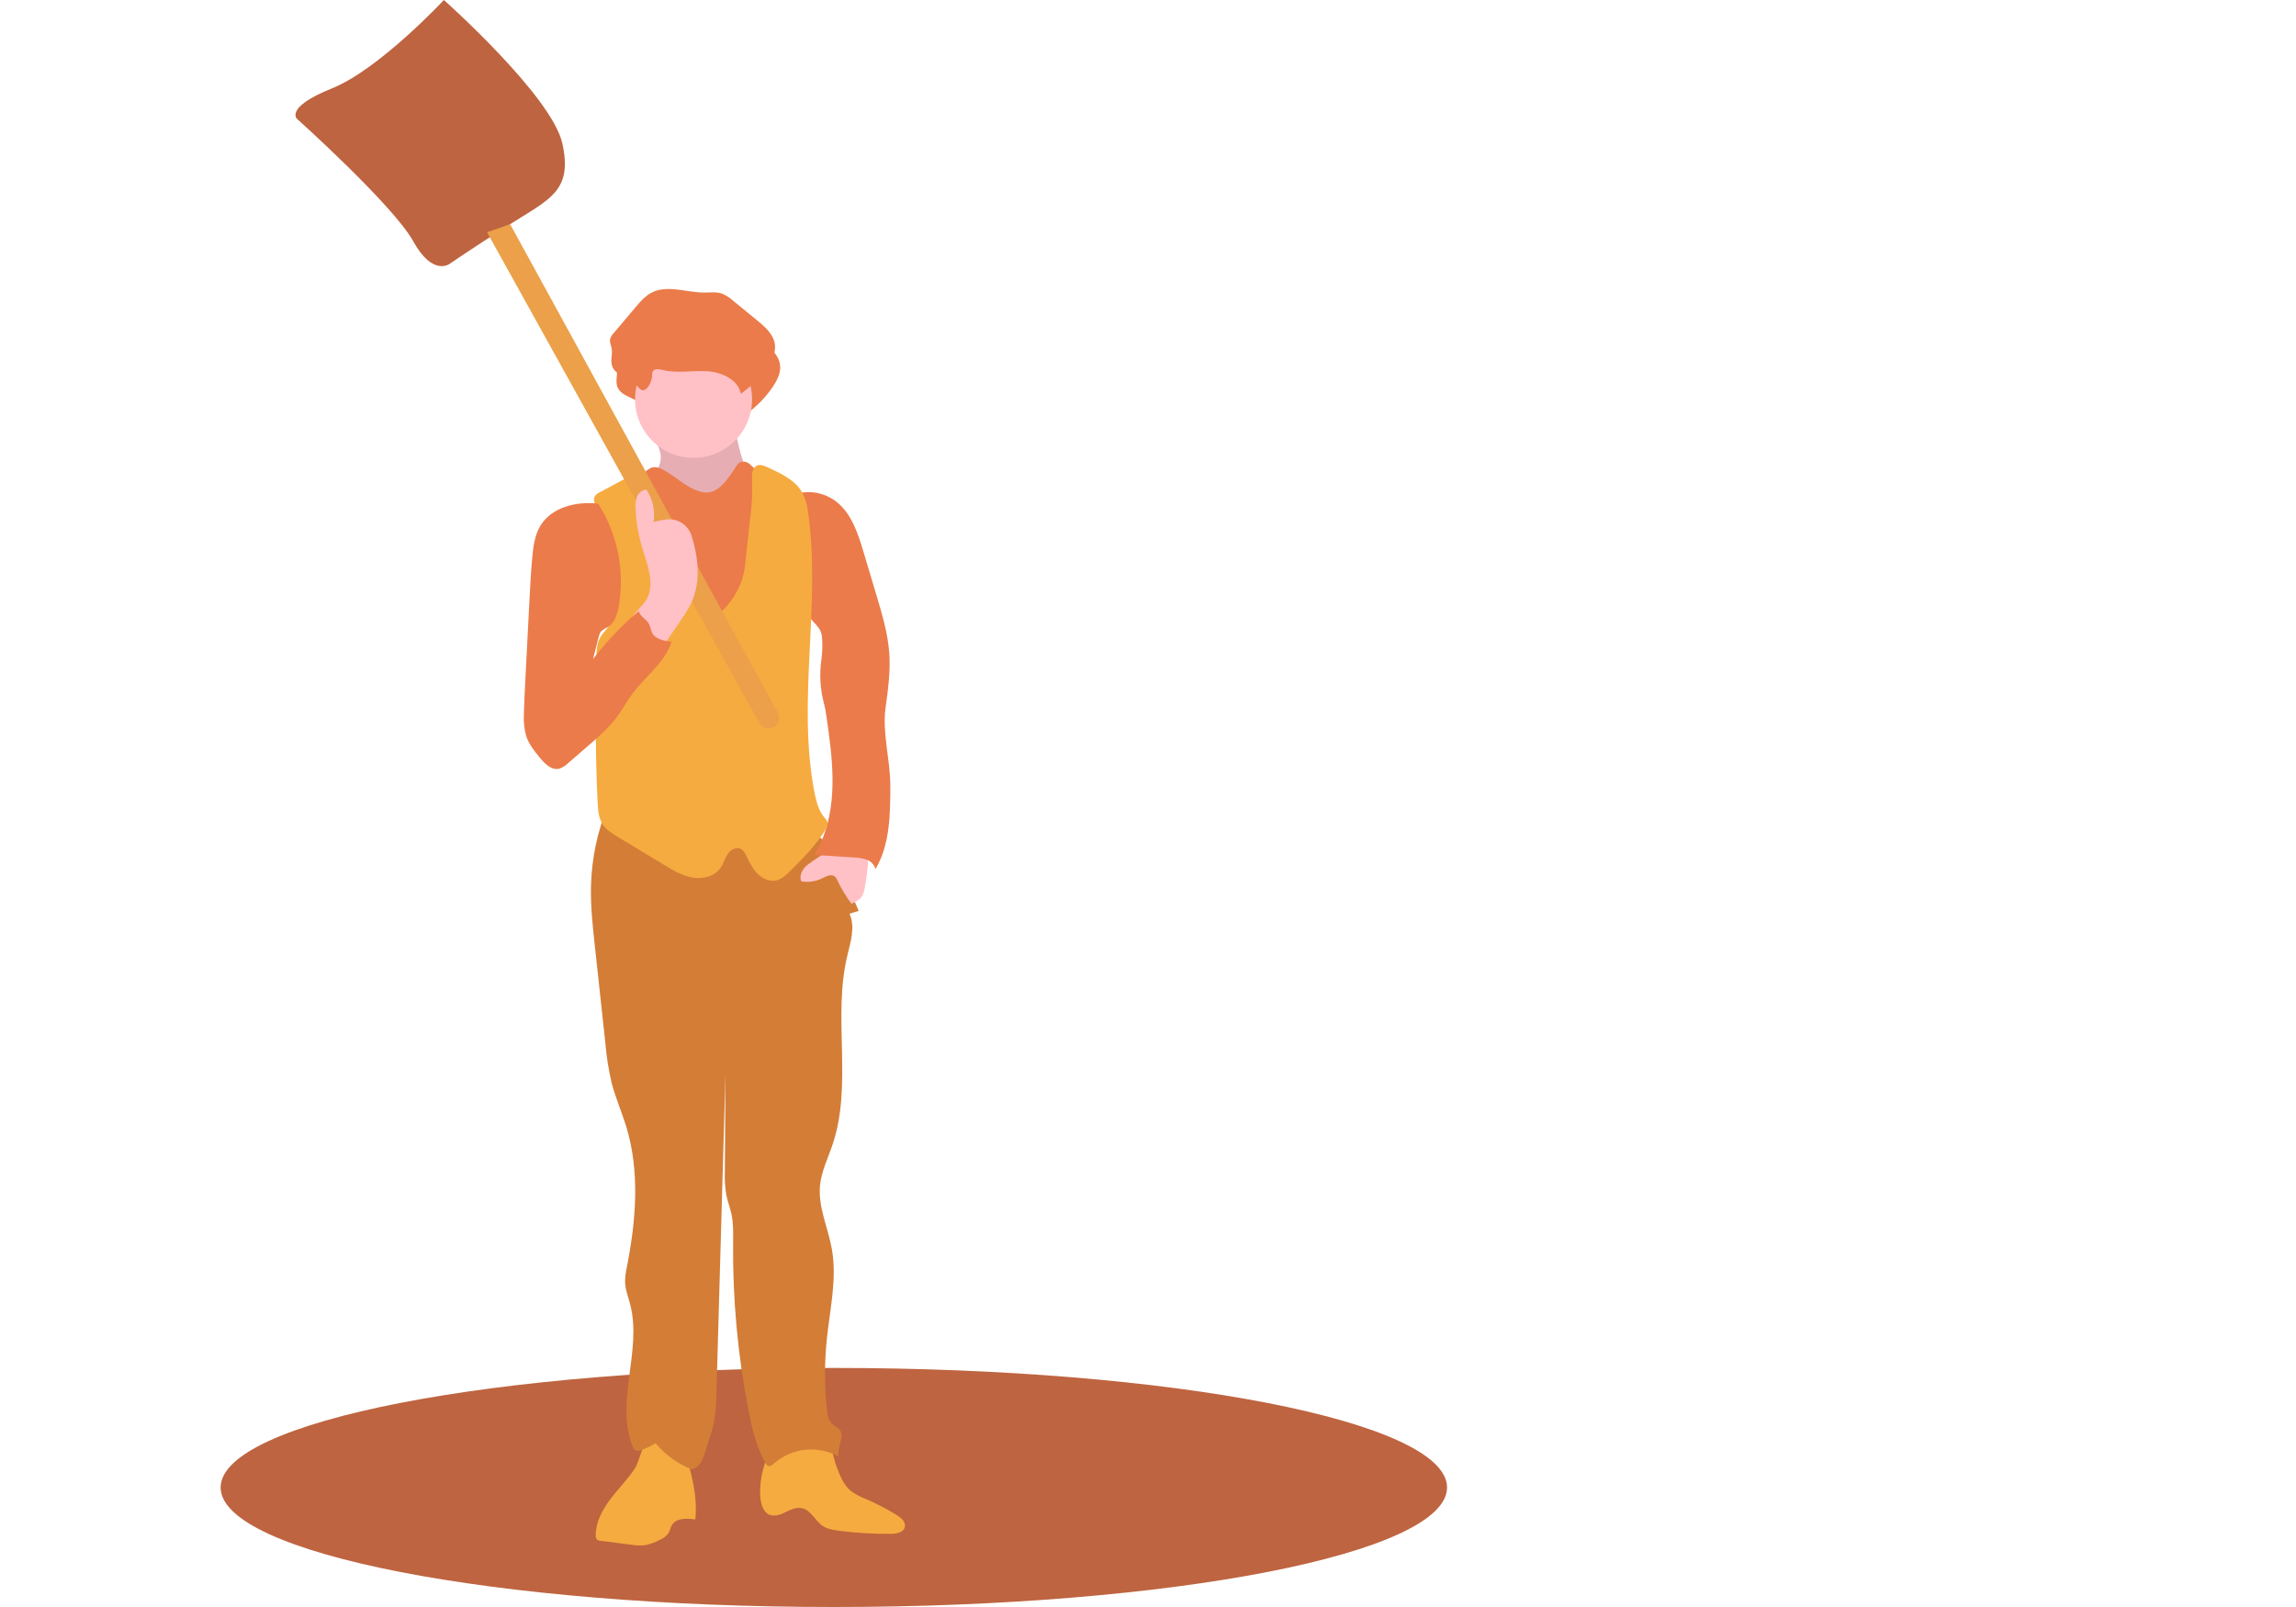
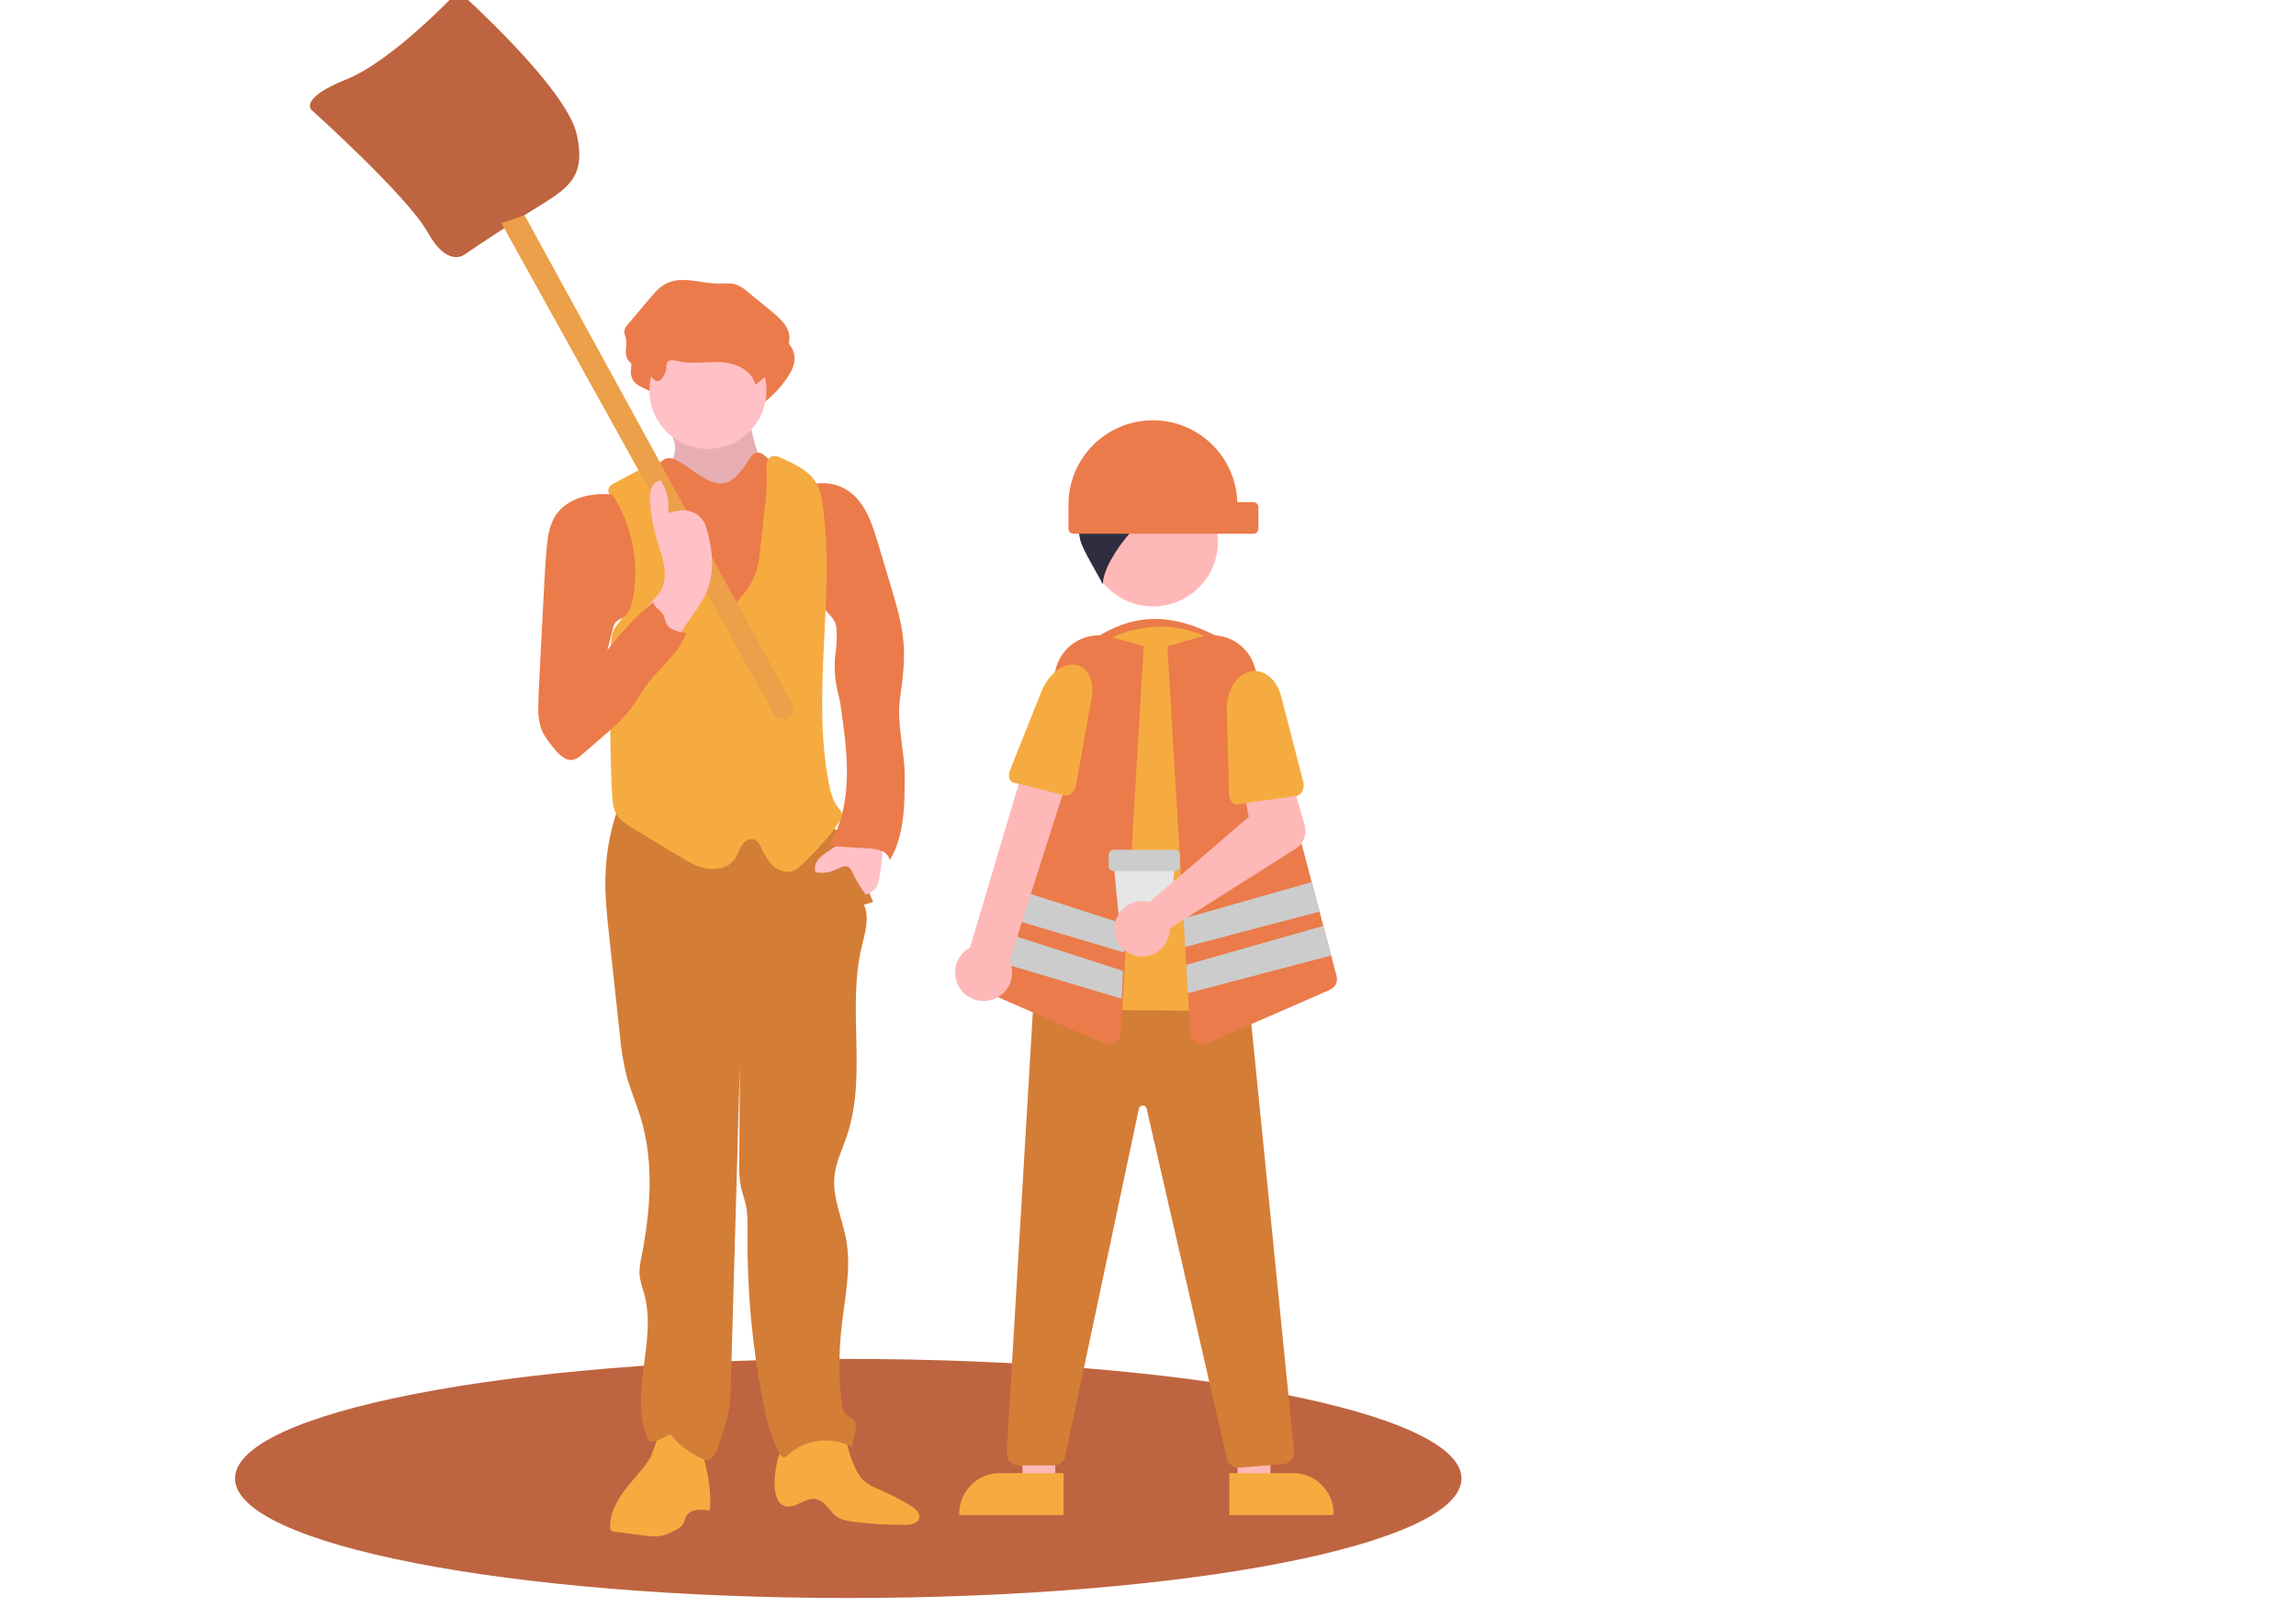
- <svg xmlns="http://www.w3.org/2000/svg" id="master-artboard" viewBox="0 0 1400 980" version="1.1" x="0px" y="0px" style="enable-background:new 0 0 1400 980;" width="1400px" height="980px">
-   <g transform="matrix(1.349862, 0, 0, 1.349862, 123.7573, -0.00001376645)">
-     <g>
-       <path d="M 561.98 672 A 277 54 0 0 1 284.98 726 A 277 54 0 0 1 7.98 672 A 277 54 0 0 1 284.98 618 A 277 54 0 0 1 561.98 672 Z" fill="#3f3d56" transform="matrix(1, 0, 0, 1, -1.1368683772161603e-13, 0)" style="fill: rgb(190, 100, 64);" />
-       <path d="M378.31,266.18a4.51,4.51,0,0,1,.31-2.14c.81-1.44,2.93-1.05,4.53-.64,6.44,1.62,13.22.15,19.84.53s14.09,3.69,15.42,10.19a48.25,48.25,0,0,0,12.23-12.57c1.84-2.75,3.44-5.9,3.19-9.2-.36-4.76-4.35-8.32-8.05-11.34l-11-9a16.51,16.51,0,0,0-4.94-3.14c-2.54-.87-5.32-.46-8-.46-8,0-16.57-3.64-23.71,0-3,1.53-5.22,4.15-7.38,6.71l-9.84,11.65a6.13,6.13,0,0,0-1.57,2.67c-.28,1.42.45,2.82.7,4.25.47,2.6-.66,5.37.21,7.87,1.43,4.15,6.46,4.74,9.54,7.11,1.15.89,2.95,3.89,4.31,3.86C376.54,272.5,378.24,268.09,378.31,266.18Z" transform="matrix(1, 0, 0, 1, -173.11, -87)" fill="#3f3d56" style="fill: rgb(235, 123, 74);" />
-       <path d="M379.93,294c-.11,3.24-2,6.12-3.82,8.81-2.43,3.58-5,7.3-8.84,9.3a84.94,84.94,0,0,0,62.78,6.62c3.37-1,7.35-3.08,7.15-6.59-4-1.09-8.14-2.22-11.54-4.63-4.06-2.88-6.74-7.36-8.47-12s-2.61-9.6-3.82-14.43a2.72,2.72,0,0,0-.62-1.34,2.76,2.76,0,0,0-1.9-.5L397.53,279c-5.47,0-11.41-.13-16.49,2.19C374.72,284.09,380.11,288.62,379.93,294Z" transform="matrix(1, 0, 0, 1, -173.11, -87)" fill="#ffc0c6" />
-       <path d="M379.93,294c-.11,3.24-2,6.12-3.82,8.81-2.43,3.58-5,7.3-8.84,9.3a84.94,84.94,0,0,0,62.78,6.62c3.37-1,7.35-3.08,7.15-6.59-4-1.09-8.14-2.22-11.54-4.63-4.06-2.88-6.74-7.36-8.47-12s-2.61-9.6-3.82-14.43a2.72,2.72,0,0,0-.62-1.34,2.76,2.76,0,0,0-1.9-.5L397.53,279c-5.47,0-11.41-.13-16.49,2.19C374.72,284.09,380.11,288.62,379.93,294Z" transform="matrix(1, 0, 0, 1, -173.11, -87)" opacity="0.1" />
-       <path d="M368.34,750.24c-3.28,5-7.57,9.23-11.17,14s-6.61,10.33-6.65,16.3a2.58,2.58,0,0,0,.69,2.1,2.7,2.7,0,0,0,1.37.43l13.9,1.78a23.29,23.29,0,0,0,6.4.22,22.7,22.7,0,0,0,6.56-2.39,9.05,9.05,0,0,0,3.94-3c.67-1.1.85-2.45,1.49-3.57,1.93-3.39,6.79-3.24,10.65-2.65,1.11-10.31-1.74-20.59-4.57-30.57a4,4,0,0,0-.77-1.68,4,4,0,0,0-1.81-1c-3.33-1.09-11.38-5.36-14.18-3.36C372.14,738.33,370,747.59,368.34,750.24Z" transform="matrix(1, 0, 0, 1, -173.11, -87)" fill="#575a88" style="fill: rgb(246, 171, 64);" />
-       <path d="M435.36,770.57c2.67-1.25,5.52-2.86,8.4-2.2,4.06.91,5.87,5.71,9.32,8,2.12,1.43,4.74,1.85,7.27,2.18a169.42,169.42,0,0,0,23.5,1.39c2.51,0,5.67-.6,6.28-3s-1.7-4.31-3.75-5.56a110,110,0,0,0-13.88-7.21,27.83,27.83,0,0,1-6.62-3.52c-3.43-2.77-5.1-7.11-6.63-11.24-1.23-3.32-2.36-10.49-4.88-13-2.76-2.71-6.47-.91-9.93-.15-5.38,1.18-11.68,2-15.14,6.83C424.24,750.16,420.35,777.52,435.36,770.57Z" transform="matrix(1, 0, 0, 1, -173.11, -87)" fill="#575a88" style="fill: rgb(246, 171, 64);" />
-       <path d="M355.85,451.46A101.94,101.94,0,0,0,348.39,487c-.24,9.11.74,18.19,1.73,27.25q2.37,22,4.76,44a124.13,124.13,0,0,0,2.87,18.11c1.73,6.65,4.54,13,6.55,19.54,6.22,20.38,4.45,42.36.34,63.27a31.61,31.61,0,0,0-.86,7c.12,3.53,1.48,6.89,2.36,10.31,5.38,20.85-7,44,1.08,64a3.17,3.17,0,0,0,1.27,1.75,3.22,3.22,0,0,0,2.52-.11A34.09,34.09,0,0,0,377.6,739a40.21,40.21,0,0,0,16.34,11.83c4.74-1.17,5.63-6.93,7.18-11.56A79,79,0,0,0,404,729.2a80.15,80.15,0,0,0,1.05-12.68l4.1-144.35-.3,44.05a52,52,0,0,0,.67,10.66c.6,2.93,1.7,5.74,2.33,8.67.89,4.19.78,8.53.74,12.82a376.79,376.79,0,0,0,6.95,75.82c1.6,8.18,3.52,16.44,7.61,23.69a2.61,2.61,0,0,0,1.49,1.46c.87.19,1.67-.5,2.33-1.11a25.49,25.49,0,0,1,29.27-3.18c-.88-4.24,3.16-9.17.27-12.39-.83-.93-2.07-1.38-3-2.19-1.84-1.57-2.28-4.21-2.54-6.62a153.34,153.34,0,0,1,0-32.27c1.41-13.41,4.58-26.93,2.24-40.2-1.7-9.63-6.28-19-5.37-28.69.6-6.5,3.62-12.49,5.7-18.68,9.08-27.06,0-57.22,6.57-85,1.51-6.38,3.79-13.28,1.05-19.23l4.17-1.27-8.66-19.77c-1.84-4.21-3.76-8.54-7-11.78-5.44-5.41-13.57-6.86-21.16-8l-61.74-9.63C365.3,448.44,357.92,446.38,355.85,451.46Z" transform="matrix(1, 0, 0, 1, -173.11, -87)" fill="#3c354c" style="fill: rgb(212, 125, 55);" />
-       <path d="M 248.04 180.43 A 26.43 26.43 0 0 1 221.61 206.86 A 26.43 26.43 0 0 1 195.18 180.43 A 26.43 26.43 0 0 1 221.61 154 A 26.43 26.43 0 0 1 248.04 180.43 Z" fill="#ffc0c6" transform="matrix(1, 0, 0, 1, -1.1368683772161603e-13, 0)" />
-       <path d="M380.31,298.9a6.14,6.14,0,0,0-4.26-.75,7.28,7.28,0,0,0-2,1.09L361.55,308a19.33,19.33,0,0,0-4.73,4.14c-2.14,2.91-2.48,6.78-2.2,10.38.62,8.12,3.9,15.78,5.68,23.72s1.78,17-3.34,23.36a12.38,12.38,0,0,0-2.18,3.09,9,9,0,0,0-.41,3,81.82,81.82,0,0,0,.24,11.4c.56,4.89,2,9.64,2.78,14.49,1.37,8.26,1,16.73,2.06,25a4,4,0,0,0,4,4.34,117.77,117.77,0,0,0,18.67,1.23c7.23,0,14.45-.4,21.67-.78l32.86-1.73a3.24,3.24,0,0,0,3.65-3.35c2.88-13.82,5.78-27.89,4.42-41.93-.88-9.07-3.52-17.86-6-26.62-2-7.1-3.92-14.55-2.42-21.78,1-4.77,3.43-9.18,4.06-14a16.51,16.51,0,0,0-4.52-13.9c-3.68-3.53-9.05-4.87-12.72-8.41a28.93,28.93,0,0,0-3.28-3.18,4.1,4.1,0,0,0-4.31-.5,5.55,5.55,0,0,0-1.64,1.83c-3.2,4.86-8,12.87-14.75,11.61C391.84,308.1,386.74,302,380.31,298.9Z" transform="matrix(1, 0, 0, 1, -173.11, -87)" fill="#eb7b4a" />
-       <path d="M446.35,477.58c-2.34,1.75-4.08,4.86-3,7.57a15.27,15.27,0,0,0,9.36-1.3c1.87-.91,4.2-2.19,5.82-.87a4.93,4.93,0,0,1,1.19,1.8,60.82,60.82,0,0,0,6.34,10.53c1.78-.84,3.65-1.76,4.72-3.41a9.87,9.87,0,0,0,1.23-3.65,97,97,0,0,0,1.39-9.73c.21-2.37.25-5-1.37-6.76C465.08,464.26,452.12,473.27,446.35,477.58Z" transform="matrix(1, 0, 0, 1, -173.11, -87)" fill="#ffc0c6" />
-       <path d="M376.66,256.26a4.48,4.48,0,0,1,.31-2.13c.81-1.44,2.93-1,4.53-.65,6.44,1.63,13.22.16,19.84.54s14.09,3.69,15.42,10.19A48.41,48.41,0,0,0,429,251.64c1.84-2.75,3.44-5.9,3.19-9.2-.36-4.76-4.35-8.32-8.05-11.34l-11-9a16.48,16.48,0,0,0-4.94-3.13c-2.54-.87-5.32-.46-8-.46-8,0-16.57-3.64-23.71,0-3,1.54-5.22,4.16-7.39,6.72l-9.83,11.65a6.21,6.21,0,0,0-1.58,2.66c-.28,1.42.45,2.83.71,4.25.46,2.6-.66,5.38.2,7.88,1.43,4.15,6.47,4.73,9.55,7.11,1.15.89,2.94,3.89,4.31,3.85C374.89,262.59,376.59,258.18,376.66,256.26Z" transform="matrix(1, 0, 0, 1, -173.7766, -86.33338)" fill="#3f3d56" style="fill: rgb(235, 123, 74);" />
-       <path d="M441.93,309.87a20.5,20.5,0,0,1,16.24,3c7.56,5.18,10.67,14.64,13.3,23.42l5.89,19.69c2.58,8.63,5.18,17.34,5.78,26.33.55,8.17-.57,16.35-1.69,24.46-1.55,11.23,2.1,23.54,2.15,34.87,0,13-.08,26.79-6.7,38a6.34,6.34,0,0,0-4-4.27,18.65,18.65,0,0,0-5.95-1l-17.6-1.13a54.27,54.27,0,0,0,3.86-7.93c6.75-17.34,4.16-36.72,1.47-55.12a38,38,0,0,0-1-5.2,49.58,49.58,0,0,1-1.19-20.15,47,47,0,0,0,.31-9.18,10.26,10.26,0,0,0-.81-3.76,11.82,11.82,0,0,0-1.94-2.68l-3.56-4c-.29-12.1-2.19-24.29-4.07-36.25A81.41,81.41,0,0,1,441.93,309.87Z" transform="matrix(1, 0, 0, 1, -173.11, -87)" fill="#eb7b4a" />
-       <path d="M407.35,363.3a84.94,84.94,0,0,1-31.84-53.93c-.58-3.79-2.09-8.74-5.92-8.61a7.55,7.55,0,0,0-3.26,1.14l-13.88,7.44a5.23,5.23,0,0,0-2.42,2c-.91,1.78.38,3.83,1.49,5.49,7.47,11.3,8,25.65,8.3,39.19.09,4,.12,8.21-1.81,11.71-1.57,2.83-4.3,4.91-5.74,7.82-1.35,2.73-1.41,5.89-1.45,8.94-.28,21.76-.56,43.55.58,65.29.17,3.28.43,6.72,2.18,9.5,1.63,2.57,4.32,4.23,6.92,5.8l21.05,12.72c4,2.43,8.16,4.9,12.79,5.68s9.92-.54,12.58-4.41c1.29-1.88,1.86-4.17,3.1-6.08s3.61-3.46,5.72-2.61c1.5.6,2.32,2.17,3,3.62,1.34,2.77,2.74,5.61,4.93,7.78s5.36,3.63,8.37,3c2.6-.57,4.63-2.54,6.5-4.42,5.78-5.79,11.62-11.66,15.87-18.67a4.5,4.5,0,0,0,.9-2.83,5.7,5.7,0,0,0-1.55-2.6c-2.66-3.26-3.71-7.53-4.5-11.67-7.91-41.6,3.26-84.84-2.89-126.74-.7-4.8-2.24-9.21-5.84-12.46s-8.08-5.32-12.49-7.34c-1.45-.66-3.11-1.34-4.59-.74-2.45,1-2.46,4.37-2.28,7a91.71,91.71,0,0,1-.8,16.13l-2.15,19.79a38.24,38.24,0,0,1-1.68,8.9A35.84,35.84,0,0,1,407.35,363.3Z" transform="matrix(1, 0, 0, 1, -173.11, -87)" fill="#575a88" style="fill: rgb(246, 171, 64);" />
-       <path d="M284.74,206.07s-7.63,6.2-16.64-10.06-52.52-55.34-52.52-55.34-5.63-5.15,15.76-13.73S281.94,87,281.94,87s48.74,43.33,53.51,64.79-5.67,25.1-23.59,36.5S284.74,206.07,284.74,206.07Z" transform="matrix(1, 0, 0, 1, -173.11, -87)" fill="#3f3d56" style="fill: rgb(190, 100, 64);" />
-       <path d="M424.43,413.59l-123-221.67,10.44-3.63L432.79,409a4.79,4.79,0,0,1-2,6.54h0A4.77,4.77,0,0,1,424.43,413.59Z" transform="matrix(1, 0, 0, 1, -173.11, -87)" fill="#656380" style="fill: rgb(235, 160, 73);" />
-       <path d="M373.92,357c3.22-6.89-.08-14.84-2.28-22.12a74.74,74.74,0,0,1-3.11-17.8,13,13,0,0,1,.62-5.63,5,5,0,0,1,4.28-3.27,20.53,20.53,0,0,1,3.21,14.62,49.22,49.22,0,0,1,5.66-1.11A10.59,10.59,0,0,1,393.81,329c3.17,10.16,4.25,21-.17,30.5a58,58,0,0,1-4.89,8.05l-9.64,14.08c-.66,1-1.47,2-2.63,2.17s-2.37-.88-3.22-1.85c-2.93-3.31-8.13-8.13-7.56-12.69S372,361.05,373.92,357Z" transform="matrix(1, 0, 0, 1, -173.11, -87)" fill="#ffc0c6" />
-       <path d="M351.64,314.53c-9.79-1.11-21,1.54-26.12,10-2.57,4.27-3.21,9.39-3.66,14.35-.63,6.95-1,13.92-1.35,20.88l-1.89,36.64c-.23,4.38-.45,8.77-.53,13.15a29.63,29.63,0,0,0,1.09,10.16c1.21,3.55,3.61,6.55,6,9.47s5.38,5.93,8.89,5.08a9.66,9.66,0,0,0,3.81-2.35l8-6.92c5.44-4.67,10.94-9.41,15.08-15.27,2-2.82,3.64-5.87,5.66-8.67,5.94-8.24,15.08-14.49,18.21-24.15-3-.16-7.36-1.15-8.74-3.81-.73-1.41-.83-3.09-1.64-4.44-1.23-2.06-4-3.18-4.41-5.54-7.86,6.33-14.44,13.68-20.72,21.57l2.55-9.91A6.3,6.3,0,0,1,353,372.2a11.33,11.33,0,0,1,3-1.89c3.11-1.88,4.29-5.77,4.92-9.35A65.43,65.43,0,0,0,351.64,314.53Z" transform="matrix(1, 0, 0, 1, -173.11, -87)" fill="#eb7b4a" />
-       <path d="M 451.608 655.667 L 451.608 655.667" style="fill: rgb(190, 100, 64); fill-opacity: 1; stroke: rgb(0, 0, 0); stroke-opacity: 1; stroke-width: 0; paint-order: fill;" />
+ <svg xmlns="http://www.w3.org/2000/svg" id="master-artboard" viewBox="0 0 1400 980" width="1400px" height="980px" version="1.1" style="shape-rendering:geometricPrecision; text-rendering:geometricPrecision; image-rendering:optimizeQuality; fill-rule:evenodd; clip-rule:evenodd">
+   <g transform="matrix(1, 0, 0, 1, 8.783651, -5.489778)">
+     <g transform="matrix(1.349862, 0, 0, 1.349862, 123.7573, -0.00001376645)">
+       <g>
+         <path d="M378.31,266.18a4.51,4.51,0,0,1,.31-2.14c.81-1.44,2.93-1.05,4.53-.64,6.44,1.62,13.22.15,19.84.53s14.09,3.69,15.42,10.19a48.25,48.25,0,0,0,12.23-12.57c1.84-2.75,3.44-5.9,3.19-9.2-.36-4.76-4.35-8.32-8.05-11.34l-11-9a16.51,16.51,0,0,0-4.94-3.14c-2.54-.87-5.32-.46-8-.46-8,0-16.57-3.64-23.71,0-3,1.53-5.22,4.15-7.38,6.71l-9.84,11.65a6.13,6.13,0,0,0-1.57,2.67c-.28,1.42.45,2.82.7,4.25.47,2.6-.66,5.37.21,7.87,1.43,4.15,6.46,4.74,9.54,7.11,1.15.89,2.95,3.89,4.31,3.86C376.54,272.5,378.24,268.09,378.31,266.18Z" transform="matrix(1, 0, 0, 1, -173.11, -87)" fill="#3f3d56" style="fill: rgb(235, 123, 74);" />
+         <path d="M379.93,294c-.11,3.24-2,6.12-3.82,8.81-2.43,3.58-5,7.3-8.84,9.3a84.94,84.94,0,0,0,62.78,6.62c3.37-1,7.35-3.08,7.15-6.59-4-1.09-8.14-2.22-11.54-4.63-4.06-2.88-6.74-7.36-8.47-12s-2.61-9.6-3.82-14.43a2.72,2.72,0,0,0-.62-1.34,2.76,2.76,0,0,0-1.9-.5L397.53,279c-5.47,0-11.41-.13-16.49,2.19C374.72,284.09,380.11,288.62,379.93,294Z" transform="matrix(1, 0, 0, 1, -173.11, -87)" fill="#ffc0c6" />
+         <path d="M379.93,294c-.11,3.24-2,6.12-3.82,8.81-2.43,3.58-5,7.3-8.84,9.3a84.94,84.94,0,0,0,62.78,6.62c3.37-1,7.35-3.08,7.15-6.59-4-1.09-8.14-2.22-11.54-4.63-4.06-2.88-6.74-7.36-8.47-12s-2.61-9.6-3.82-14.43a2.72,2.72,0,0,0-.62-1.34,2.76,2.76,0,0,0-1.9-.5L397.53,279c-5.47,0-11.41-.13-16.49,2.19C374.72,284.09,380.11,288.62,379.93,294Z" transform="matrix(1, 0, 0, 1, -173.11, -87)" opacity="0.1" />
+         <path d="M 561.98 672 A 277 54 0 0 1 284.98 726 A 277 54 0 0 1 7.98 672 A 277 54 0 0 1 284.98 618 A 277 54 0 0 1 561.98 672 Z" fill="#3f3d56" transform="matrix(1, 0, 0, 1, -1.1368683772161603e-13, 0)" style="fill: rgb(190, 100, 64);" />
+         <path d="M368.34,750.24c-3.28,5-7.57,9.23-11.17,14s-6.61,10.33-6.65,16.3a2.58,2.58,0,0,0,.69,2.1,2.7,2.7,0,0,0,1.37.43l13.9,1.78a23.29,23.29,0,0,0,6.4.22,22.7,22.7,0,0,0,6.56-2.39,9.05,9.05,0,0,0,3.94-3c.67-1.1.85-2.45,1.49-3.57,1.93-3.39,6.79-3.24,10.65-2.65,1.11-10.31-1.74-20.59-4.57-30.57a4,4,0,0,0-.77-1.68,4,4,0,0,0-1.81-1c-3.33-1.09-11.38-5.36-14.18-3.36C372.14,738.33,370,747.59,368.34,750.24Z" transform="matrix(1, 0, 0, 1, -173.11, -87)" fill="#575a88" style="fill: rgb(246, 171, 64);" />
+         <path d="M435.36,770.57c2.67-1.25,5.52-2.86,8.4-2.2,4.06.91,5.87,5.71,9.32,8,2.12,1.43,4.74,1.85,7.27,2.18a169.42,169.42,0,0,0,23.5,1.39c2.51,0,5.67-.6,6.28-3s-1.7-4.31-3.75-5.56a110,110,0,0,0-13.88-7.21,27.83,27.83,0,0,1-6.62-3.52c-3.43-2.77-5.1-7.11-6.63-11.24-1.23-3.32-2.36-10.49-4.88-13-2.76-2.71-6.47-.91-9.93-.15-5.38,1.18-11.68,2-15.14,6.83C424.24,750.16,420.35,777.52,435.36,770.57Z" transform="matrix(1, 0, 0, 1, -173.11, -87)" fill="#575a88" style="fill: rgb(246, 171, 64);" />
+         <path d="M355.85,451.46A101.94,101.94,0,0,0,348.39,487c-.24,9.11.74,18.19,1.73,27.25q2.37,22,4.76,44a124.13,124.13,0,0,0,2.87,18.11c1.73,6.65,4.54,13,6.55,19.54,6.22,20.38,4.45,42.36.34,63.27a31.61,31.61,0,0,0-.86,7c.12,3.53,1.48,6.89,2.36,10.31,5.38,20.85-7,44,1.08,64a3.17,3.17,0,0,0,1.27,1.75,3.22,3.22,0,0,0,2.52-.11A34.09,34.09,0,0,0,377.6,739a40.21,40.21,0,0,0,16.34,11.83c4.74-1.17,5.63-6.93,7.18-11.56A79,79,0,0,0,404,729.2a80.15,80.15,0,0,0,1.05-12.68l4.1-144.35-.3,44.05a52,52,0,0,0,.67,10.66c.6,2.93,1.7,5.74,2.33,8.67.89,4.19.78,8.53.74,12.82a376.79,376.79,0,0,0,6.95,75.82c1.6,8.18,3.52,16.44,7.61,23.69a2.61,2.61,0,0,0,1.49,1.46c.87.19,1.67-.5,2.33-1.11a25.49,25.49,0,0,1,29.27-3.18c-.88-4.24,3.16-9.17.27-12.39-.83-.93-2.07-1.38-3-2.19-1.84-1.57-2.28-4.21-2.54-6.62a153.34,153.34,0,0,1,0-32.27c1.41-13.41,4.58-26.93,2.24-40.2-1.7-9.63-6.28-19-5.37-28.69.6-6.5,3.62-12.49,5.7-18.68,9.08-27.06,0-57.22,6.57-85,1.51-6.38,3.79-13.28,1.05-19.23l4.17-1.27-8.66-19.77c-1.84-4.21-3.76-8.54-7-11.78-5.44-5.41-13.57-6.86-21.16-8l-61.74-9.63C365.3,448.44,357.92,446.38,355.85,451.46Z" transform="matrix(1, 0, 0, 1, -173.11, -87)" fill="#3c354c" style="fill: rgb(212, 125, 55);" />
+         <path d="M 248.04 180.43 A 26.43 26.43 0 0 1 221.61 206.86 A 26.43 26.43 0 0 1 195.18 180.43 A 26.43 26.43 0 0 1 221.61 154 A 26.43 26.43 0 0 1 248.04 180.43 Z" fill="#ffc0c6" transform="matrix(1, 0, 0, 1, -1.1368683772161603e-13, 0)" />
+         <path d="M380.31,298.9a6.14,6.14,0,0,0-4.26-.75,7.28,7.28,0,0,0-2,1.09L361.55,308a19.33,19.33,0,0,0-4.73,4.14c-2.14,2.91-2.48,6.78-2.2,10.38.62,8.12,3.9,15.78,5.68,23.72s1.78,17-3.34,23.36a12.38,12.38,0,0,0-2.18,3.09,9,9,0,0,0-.41,3,81.82,81.82,0,0,0,.24,11.4c.56,4.89,2,9.64,2.78,14.49,1.37,8.26,1,16.73,2.06,25a4,4,0,0,0,4,4.34,117.77,117.77,0,0,0,18.67,1.23c7.23,0,14.45-.4,21.67-.78l32.86-1.73a3.24,3.24,0,0,0,3.65-3.35c2.88-13.82,5.78-27.89,4.42-41.93-.88-9.07-3.52-17.86-6-26.62-2-7.1-3.92-14.55-2.42-21.78,1-4.77,3.43-9.18,4.06-14a16.51,16.51,0,0,0-4.52-13.9c-3.68-3.53-9.05-4.87-12.72-8.41a28.93,28.93,0,0,0-3.28-3.18,4.1,4.1,0,0,0-4.31-.5,5.55,5.55,0,0,0-1.64,1.83c-3.2,4.86-8,12.87-14.75,11.61C391.84,308.1,386.74,302,380.31,298.9Z" transform="matrix(1, 0, 0, 1, -173.11, -87)" fill="#eb7b4a" />
+         <path d="M446.35,477.58c-2.34,1.75-4.08,4.86-3,7.57a15.27,15.27,0,0,0,9.36-1.3c1.87-.91,4.2-2.19,5.82-.87a4.93,4.93,0,0,1,1.19,1.8,60.82,60.82,0,0,0,6.34,10.53c1.78-.84,3.65-1.76,4.72-3.41a9.87,9.87,0,0,0,1.23-3.65,97,97,0,0,0,1.39-9.73c.21-2.37.25-5-1.37-6.76C465.08,464.26,452.12,473.27,446.35,477.58Z" transform="matrix(1, 0, 0, 1, -173.11, -87)" fill="#ffc0c6" />
+         <path d="M376.66,256.26a4.48,4.48,0,0,1,.31-2.13c.81-1.44,2.93-1,4.53-.65,6.44,1.63,13.22.16,19.84.54s14.09,3.69,15.42,10.19A48.41,48.41,0,0,0,429,251.64c1.84-2.75,3.44-5.9,3.19-9.2-.36-4.76-4.35-8.32-8.05-11.34l-11-9a16.48,16.48,0,0,0-4.94-3.13c-2.54-.87-5.32-.46-8-.46-8,0-16.57-3.64-23.71,0-3,1.54-5.22,4.16-7.39,6.72l-9.83,11.65a6.21,6.21,0,0,0-1.58,2.66c-.28,1.42.45,2.83.71,4.25.46,2.6-.66,5.38.2,7.88,1.43,4.15,6.47,4.73,9.55,7.11,1.15.89,2.94,3.89,4.31,3.85C374.89,262.59,376.59,258.18,376.66,256.26Z" transform="matrix(1, 0, 0, 1, -173.7766, -86.33338)" fill="#3f3d56" style="fill: rgb(235, 123, 74);" />
+         <path d="M441.93,309.87a20.5,20.5,0,0,1,16.24,3c7.56,5.18,10.67,14.64,13.3,23.42l5.89,19.69c2.58,8.63,5.18,17.34,5.78,26.33.55,8.17-.57,16.35-1.69,24.46-1.55,11.23,2.1,23.54,2.15,34.87,0,13-.08,26.79-6.7,38a6.34,6.34,0,0,0-4-4.27,18.65,18.65,0,0,0-5.95-1l-17.6-1.13a54.27,54.27,0,0,0,3.86-7.93c6.75-17.34,4.16-36.72,1.47-55.12a38,38,0,0,0-1-5.2,49.58,49.58,0,0,1-1.19-20.15,47,47,0,0,0,.31-9.18,10.26,10.26,0,0,0-.81-3.76,11.82,11.82,0,0,0-1.94-2.68l-3.56-4c-.29-12.1-2.19-24.29-4.07-36.25A81.41,81.41,0,0,1,441.93,309.87Z" transform="matrix(1, 0, 0, 1, -173.11, -87)" fill="#eb7b4a" />
+         <path d="M407.35,363.3a84.94,84.94,0,0,1-31.84-53.93c-.58-3.79-2.09-8.74-5.92-8.61a7.55,7.55,0,0,0-3.26,1.14l-13.88,7.44a5.23,5.23,0,0,0-2.42,2c-.91,1.78.38,3.83,1.49,5.49,7.47,11.3,8,25.65,8.3,39.19.09,4,.12,8.21-1.81,11.71-1.57,2.83-4.3,4.91-5.74,7.82-1.35,2.73-1.41,5.89-1.45,8.94-.28,21.76-.56,43.55.58,65.29.17,3.28.43,6.72,2.18,9.5,1.63,2.57,4.32,4.23,6.92,5.8l21.05,12.72c4,2.43,8.16,4.9,12.79,5.68s9.92-.54,12.58-4.41c1.29-1.88,1.86-4.17,3.1-6.08s3.61-3.46,5.72-2.61c1.5.6,2.32,2.17,3,3.62,1.34,2.77,2.74,5.61,4.93,7.78s5.36,3.63,8.37,3c2.6-.57,4.63-2.54,6.5-4.42,5.78-5.79,11.62-11.66,15.87-18.67a4.5,4.5,0,0,0,.9-2.83,5.7,5.7,0,0,0-1.55-2.6c-2.66-3.26-3.71-7.53-4.5-11.67-7.91-41.6,3.26-84.84-2.89-126.74-.7-4.8-2.24-9.21-5.84-12.46s-8.08-5.32-12.49-7.34c-1.45-.66-3.11-1.34-4.59-.74-2.45,1-2.46,4.37-2.28,7a91.71,91.71,0,0,1-.8,16.13l-2.15,19.79a38.24,38.24,0,0,1-1.68,8.9A35.84,35.84,0,0,1,407.35,363.3Z" transform="matrix(1, 0, 0, 1, -173.11, -87)" fill="#575a88" style="fill: rgb(246, 171, 64);" />
+         <path d="M284.74,206.07s-7.63,6.2-16.64-10.06-52.52-55.34-52.52-55.34-5.63-5.15,15.76-13.73S281.94,87,281.94,87s48.74,43.33,53.51,64.79-5.67,25.1-23.59,36.5S284.74,206.07,284.74,206.07Z" transform="matrix(1, 0, 0, 1, -173.11, -87)" fill="#3f3d56" style="fill: rgb(190, 100, 64);" />
+         <path d="M424.43,413.59l-123-221.67,10.44-3.63L432.79,409a4.79,4.79,0,0,1-2,6.54h0A4.77,4.77,0,0,1,424.43,413.59Z" transform="matrix(1, 0, 0, 1, -173.11, -87)" fill="#656380" style="fill: rgb(235, 160, 73);" />
+         <path d="M373.92,357c3.22-6.89-.08-14.84-2.28-22.12a74.74,74.74,0,0,1-3.11-17.8,13,13,0,0,1,.62-5.63,5,5,0,0,1,4.28-3.27,20.53,20.53,0,0,1,3.21,14.62,49.22,49.22,0,0,1,5.66-1.11A10.59,10.59,0,0,1,393.81,329c3.17,10.16,4.25,21-.17,30.5a58,58,0,0,1-4.89,8.05l-9.64,14.08c-.66,1-1.47,2-2.63,2.17s-2.37-.88-3.22-1.85c-2.93-3.31-8.13-8.13-7.56-12.69S372,361.05,373.92,357Z" transform="matrix(1, 0, 0, 1, -173.11, -87)" fill="#ffc0c6" />
+         <path d="M351.64,314.53c-9.79-1.11-21,1.54-26.12,10-2.57,4.27-3.21,9.39-3.66,14.35-.63,6.95-1,13.92-1.35,20.88l-1.89,36.64c-.23,4.38-.45,8.77-.53,13.15a29.63,29.63,0,0,0,1.09,10.16c1.21,3.55,3.61,6.55,6,9.47s5.38,5.93,8.89,5.08a9.66,9.66,0,0,0,3.81-2.35l8-6.92c5.44-4.67,10.94-9.41,15.08-15.27,2-2.82,3.64-5.87,5.66-8.67,5.94-8.24,15.08-14.49,18.21-24.15-3-.16-7.36-1.15-8.74-3.81-.73-1.41-.83-3.09-1.64-4.44-1.23-2.06-4-3.18-4.41-5.54-7.86,6.33-14.44,13.68-20.72,21.57l2.55-9.91A6.3,6.3,0,0,1,353,372.2a11.33,11.33,0,0,1,3-1.89c3.11-1.88,4.29-5.77,4.92-9.35A65.43,65.43,0,0,0,351.64,314.53Z" transform="matrix(1, 0, 0, 1, -173.11, -87)" fill="#eb7b4a" />
+         <path d="M 451.608 655.667 L 451.608 655.667" style="fill: rgb(190, 100, 64); fill-opacity: 1; stroke: rgb(0, 0, 0); stroke-opacity: 1; stroke-width: 0; paint-order: fill;" />
+       </g>
+       <path d="M 224.052 149.428" style="fill: rgb(246, 171, 64); fill-opacity: 1; stroke: rgb(0, 0, 0); stroke-opacity: 1; stroke-width: 0; paint-order: fill;" />
+       <path d="M 280.715 184.092" style="fill: rgb(235, 123, 74); fill-opacity: 1; stroke: rgb(0, 0, 0); stroke-opacity: 1; stroke-width: 0; paint-order: fill;" transform="matrix(1, 0, 0, 1, -0.6666176, 0.6666176)" />
+       <path d="M 210.72 454.739" style="fill: rgb(235, 123, 74); fill-opacity: 1; stroke: rgb(0, 0, 0); stroke-opacity: 1; stroke-width: 0; paint-order: fill;" />
+       <path d="M 460.702 358.079" style="fill: rgb(212, 125, 55); fill-opacity: 1; stroke: rgb(0, 0, 0); stroke-opacity: 1; stroke-width: 0; paint-order: fill;" />
+       <path d="M 198.054 681.389 L 198.054 681.389" style="fill: rgb(246, 171, 64); fill-opacity: 1; stroke: rgb(0, 0, 0); stroke-opacity: 1; stroke-width: 0; paint-order: fill;" />
+       <path d="M 616.69 570.73" style="fill: rgb(246, 171, 64); fill-opacity: 1; stroke: rgb(0, 0, 0); stroke-opacity: 1; stroke-width: 0; paint-order: fill;" />
    </g>
-     <path d="M 224.052 149.428" style="fill: rgb(246, 171, 64); fill-opacity: 1; stroke: rgb(0, 0, 0); stroke-opacity: 1; stroke-width: 0; paint-order: fill;" />
-     <path d="M 280.715 184.092" style="fill: rgb(235, 123, 74); fill-opacity: 1; stroke: rgb(0, 0, 0); stroke-opacity: 1; stroke-width: 0; paint-order: fill;" transform="matrix(1, 0, 0, 1, -0.6666176, 0.6666176)" />
-     <path d="M 210.72 454.739" style="fill: rgb(235, 123, 74); fill-opacity: 1; stroke: rgb(0, 0, 0); stroke-opacity: 1; stroke-width: 0; paint-order: fill;" />
-     <path d="M 460.702 358.079" style="fill: rgb(212, 125, 55); fill-opacity: 1; stroke: rgb(0, 0, 0); stroke-opacity: 1; stroke-width: 0; paint-order: fill;" />
-     <path d="M 198.054 681.389 L 198.054 681.389" style="fill: rgb(246, 171, 64); fill-opacity: 1; stroke: rgb(0, 0, 0); stroke-opacity: 1; stroke-width: 0; paint-order: fill;" />
-     <path d="M 616.69 570.73" style="fill: rgb(246, 171, 64); fill-opacity: 1; stroke: rgb(0, 0, 0); stroke-opacity: 1; stroke-width: 0; paint-order: fill;" />
+   </g>
+   <g transform="matrix(1.6093, 0, 0, 1.6093, 112.6697, 205.628)">
+     <path d="M578.549,342.75h-56v-17c17.696-12.315,33.375-11.244,54,1Z" transform="matrix(1, 0, 0, 1, -179.7383, -210.2544)" fill="#eb7b4a" />
+     <path d="M 281.433 402.957 L 269.173 402.956 L 267.34 355.668 L 281.435 355.669 L 281.433 402.957 Z" fill="#ffb8b8" transform="matrix(1, 0, 0, 1, 48.40993, 31.49561)" />
+     <path d="M512.707,656.591l-39.531-.001v-.5a15.386,15.386,0,0,1,15.386-15.386h.001l24.144.001Z" transform="matrix(1, 0, 0, 1, -179.7383, -210.2544)" fill="#2f2e41" style="fill: rgb(246, 171, 64);" />
+     <path d="M 350.486 402.957 L 362.746 402.956 L 364.579 355.668 L 350.484 355.669 L 350.486 402.957 Z" fill="#ffb8b8" transform="matrix(1, 0, 0, 1, 48.40993, 31.49561)" />
+     <path d="M575.507,640.704l24.144-.001h.001a15.386,15.386,0,0,1,15.386,15.386v.5l-39.531.001Z" transform="matrix(1, 0, 0, 1, -179.7383, -210.2544)" fill="#2f2e41" style="fill: rgb(246, 171, 64);" />
+     <path d="M 343.052 45.971 A 24.561 24.561 0 0 1 318.491 70.532 A 24.561 24.561 0 0 1 293.93 45.971 A 24.561 24.561 0 0 1 318.491 21.41 A 24.561 24.561 0 0 1 343.052 45.971 Z" fill="#ffb8b8" transform="matrix(1, 0, 0, 1, 48.40993, 31.49561)" />
+     <path d="M531.593,484.484a42.393,42.393,0,0,1-12.728-1.791,28.097,28.097,0,0,1-17.038-14.375,4.505,4.505,0,0,1-.335-3.354c2.709-9.245,15.799-57.301,7.447-95.503a40.485,40.485,0,0,1,5.755-31.114,39.977,39.977,0,0,1,25.927-17.438l0-.001c1.385-.271,2.778-.492,4.139-.66a39.836,39.836,0,0,1,32.258,10.613,40.82,40.82,0,0,1,12.816,32.36l-6.419,103.004a4.46,4.46,0,0,1-2.398,3.703C573.625,473.801,551.418,484.484,531.593,484.484Z" transform="matrix(1, 0, 0, 1, -179.7383, -210.2544)" fill="#3f3d56" style="fill: rgb(246, 171, 64);" />
+     <path d="M574.386,269.642A30.156,30.156,0,0,0,541.333,251.058l7.744,6.258c-9.622.324-19.75-.365-26.619,6.379,2.187-.061,5.054,4.617,7.241,4.557-4.089.081-7.797,2.954-9.603,6.623a18.865,18.865,0,0,0-1.114,11.997c.808,4.009,6.968,13.402,8.626,17.14-.285-9.77,18.949-33.074,28.342-30.642a25.772,25.772,0,0,0-11.9,9.035A34.904,34.904,0,0,1,564.75,279.018a14.65,14.65,0,0,0,4.935.276,6.025,6.025,0,0,0,3.572-9.629Z" transform="matrix(1, 0, 0, 1, -179.7383, -210.2544)" fill="#2f2e41" />
+     <path d="M578.957,638.646a4.52,4.52,0,0,1-4.394-3.522L544.176,502.584a1.457,1.457,0,0,0-1.464-1.174h-.008a1.458,1.458,0,0,0-1.46,1.188L513.34,634.245a4.522,4.522,0,0,1-4.402,3.566H495.645a4.5,4.5,0,0,1-4.492-4.766l9.901-166.855,3.984-1.179.075.001,78.258.685,16.667,166.672a4.498,4.498,0,0,1-4.116,4.922l-16.604,1.341Q579.136,638.646,578.957,638.646Z" transform="matrix(1, 0, 0, 1, -179.7383, -210.2544)" fill="#2f2e41" style="fill: rgb(212, 125, 55);" />
+     <path d="M529.901,478.299a4.504,4.504,0,0,1-1.802-.38l-46.601-20.34a4.47,4.47,0,0,1-2.553-5.277l30.85-116.539a16.865,16.865,0,0,1,20.941-11.903l12.335,3.521-8.684,146.681a4.513,4.513,0,0,1-2.146,3.57A4.466,4.466,0,0,1,529.901,478.299Z" transform="matrix(1, 0, 0, 1, -179.7383, -210.2544)" fill="#eb7b4a" />
+     <path d="M616.149,452.3l-2.05-7.73-2.97-11.24-1.43-5.39-2.97-11.21-21.43-80.97a16.847,16.847,0,0,0-20.94-11.9l-12.33,3.52,6.11,103.17.63,10.77.4,6.79v.01l.64,10.71.9,15.23a4.53,4.53,0,0,0,4.49,4.24,4.583,4.583,0,0,0,1.8-.38l46.6-20.34A4.466,4.466,0,0,0,616.149,452.3Z" transform="matrix(1, 0, 0, 1, -179.7383, -210.2544)" fill="#eb7b4a" />
+     <path d="M 381.55 186.19 L 330.621 199.57 L 329.99 188.8 L 378.581 174.98 L 381.55 186.19 Z" fill="#ccc" transform="matrix(1, 0, 0, 1, 48.40993, 31.49561)" />
+     <path d="M 385.95 202.82 L 331.66 217.08 L 331.021 206.37 L 331.021 206.36 L 382.981 191.58 L 385.95 202.82 Z" fill="#ccc" transform="matrix(1, 0, 0, 1, 48.40993, 31.49561)" />
+     <path d="M 308.181 191.12 L 307.55 201.69 L 257.601 186.81 L 260.53 175.75 L 308.181 191.12 Z" fill="#ccc" transform="matrix(1, 0, 0, 1, 48.40993, 31.49561)" />
+     <path d="M 307.14 208.65 L 256.17 192.2 L 253.24 203.29 L 306.52 219.16 L 307.14 208.65 Z" fill="#ccc" transform="matrix(1, 0, 0, 1, 48.40993, 31.49561)" />
+     <path d="M485.207,461.454a10.743,10.743,0,0,0,7.044-14.891l23.962-75.226-16.991-3.559-21.969,73.753a10.801,10.801,0,0,0,7.955,19.922Z" transform="matrix(1, 0, 0, 1, -179.7383, -210.2544)" fill="#ffb8b8" />
+     <path d="M516.878,334.356h0c4.879.498,7.623,5.984,6.41,12.814L517.467,379.948c-.436,2.457-2.458,4.403-4.139,3.982l-19.69-4.922c-1.515-.379-2.073-2.531-1.215-4.685L504.243,344.67C506.81,338.23,512.148,333.873,516.878,334.356Z" transform="matrix(1, 0, 0, 1, -179.7383, -210.2544)" fill="#3f3d56" style="fill: rgb(246, 171, 64);" />
+     <path d="M546.549,241.75h0a31.993,31.993,0,0,1,31.975,31h6.025a2,2,0,0,1,2,2v8a2,2,0,0,1-2,2h-68a2,2,0,0,1-2-2v-9A32,32,0,0,1,546.549,241.75Z" transform="matrix(1, 0, 0, 1, -179.7383, -210.2544)" fill="#eb7b4a" />
+     <path d="M550.372,439.555H536.237A1.818,1.818,0,0,1,534.421,437.908l-2.829-29.002h23.426l-2.829,29.001A1.818,1.818,0,0,1,550.372,439.555Z" transform="matrix(1, 0, 0, 1, -179.7383, -210.2544)" fill="#e6e6e6" />
+     <path d="M554.98,412.555H531.629a1.826,1.826,0,0,1-1.824-1.824v-4.378a1.826,1.826,0,0,1,1.824-1.824h23.351a1.826,1.826,0,0,1,1.824,1.824v4.378A1.826,1.826,0,0,1,554.98,412.555Z" transform="matrix(1, 0, 0, 1, -179.7383, -210.2544)" fill="#ccc" />
+     <path d="M543.608,424.002a10.526,10.526,0,0,1,1.626.319l37.646-32.284-2.201-11.845,17.443-5.658L604.056,395.125a8,8,0,0,1-3.409,8.975l-47.677,30.17a10.497,10.497,0,1,1-9.361-10.269Z" transform="matrix(1, 0, 0, 1, -179.7383, -210.2544)" fill="#ffb8b8" />
+     <path d="M582.978,337.063h0c5.212-1.459,10.419,2.508,12.164,9.266l8.373,32.43c.628,2.431-.591,5.014-2.496,5.288l-22.307,3.209c-1.716.247-3.229-1.513-3.292-3.832l-.866-31.913C574.368,344.581,577.926,338.478,582.978,337.063Z" transform="matrix(1, 0, 0, 1, -179.7383, -210.2544)" fill="#3f3d56" style="fill: rgb(246, 171, 64);" />
+     <path d="M 513.769 94.385" style="fill: rgb(246, 171, 64); fill-opacity: 1; stroke: rgb(0, 0, 0); stroke-opacity: 1; stroke-width: 0; paint-order: fill;" />
+     <path d="M 409.908 155.516" style="fill: rgb(246, 171, 64); fill-opacity: 1; stroke: rgb(0, 0, 0); stroke-opacity: 1; stroke-width: 0; paint-order: fill;" />
+     <path d="M 411.467 152.709" style="fill: rgb(246, 171, 64); fill-opacity: 1; stroke: rgb(0, 0, 0); stroke-opacity: 1; stroke-width: 0; paint-order: fill;" />
+     <path d="M 524.5 177.846" style="fill: rgb(246, 171, 64); fill-opacity: 1; stroke: rgb(0, 0, 0); stroke-opacity: 1; stroke-width: 0; paint-order: fill;" />
+     <path d="M 346.622 286.036" style="fill: rgb(212, 125, 55); fill-opacity: 1; stroke: rgb(0, 0, 0); stroke-opacity: 1; stroke-width: 0; paint-order: fill;" />
+     <path d="M 536.197 309.915" style="fill: rgb(246, 171, 64); fill-opacity: 1; stroke: rgb(0, 0, 0); stroke-opacity: 1; stroke-width: 0; paint-order: fill;" />
  </g>
</svg>
